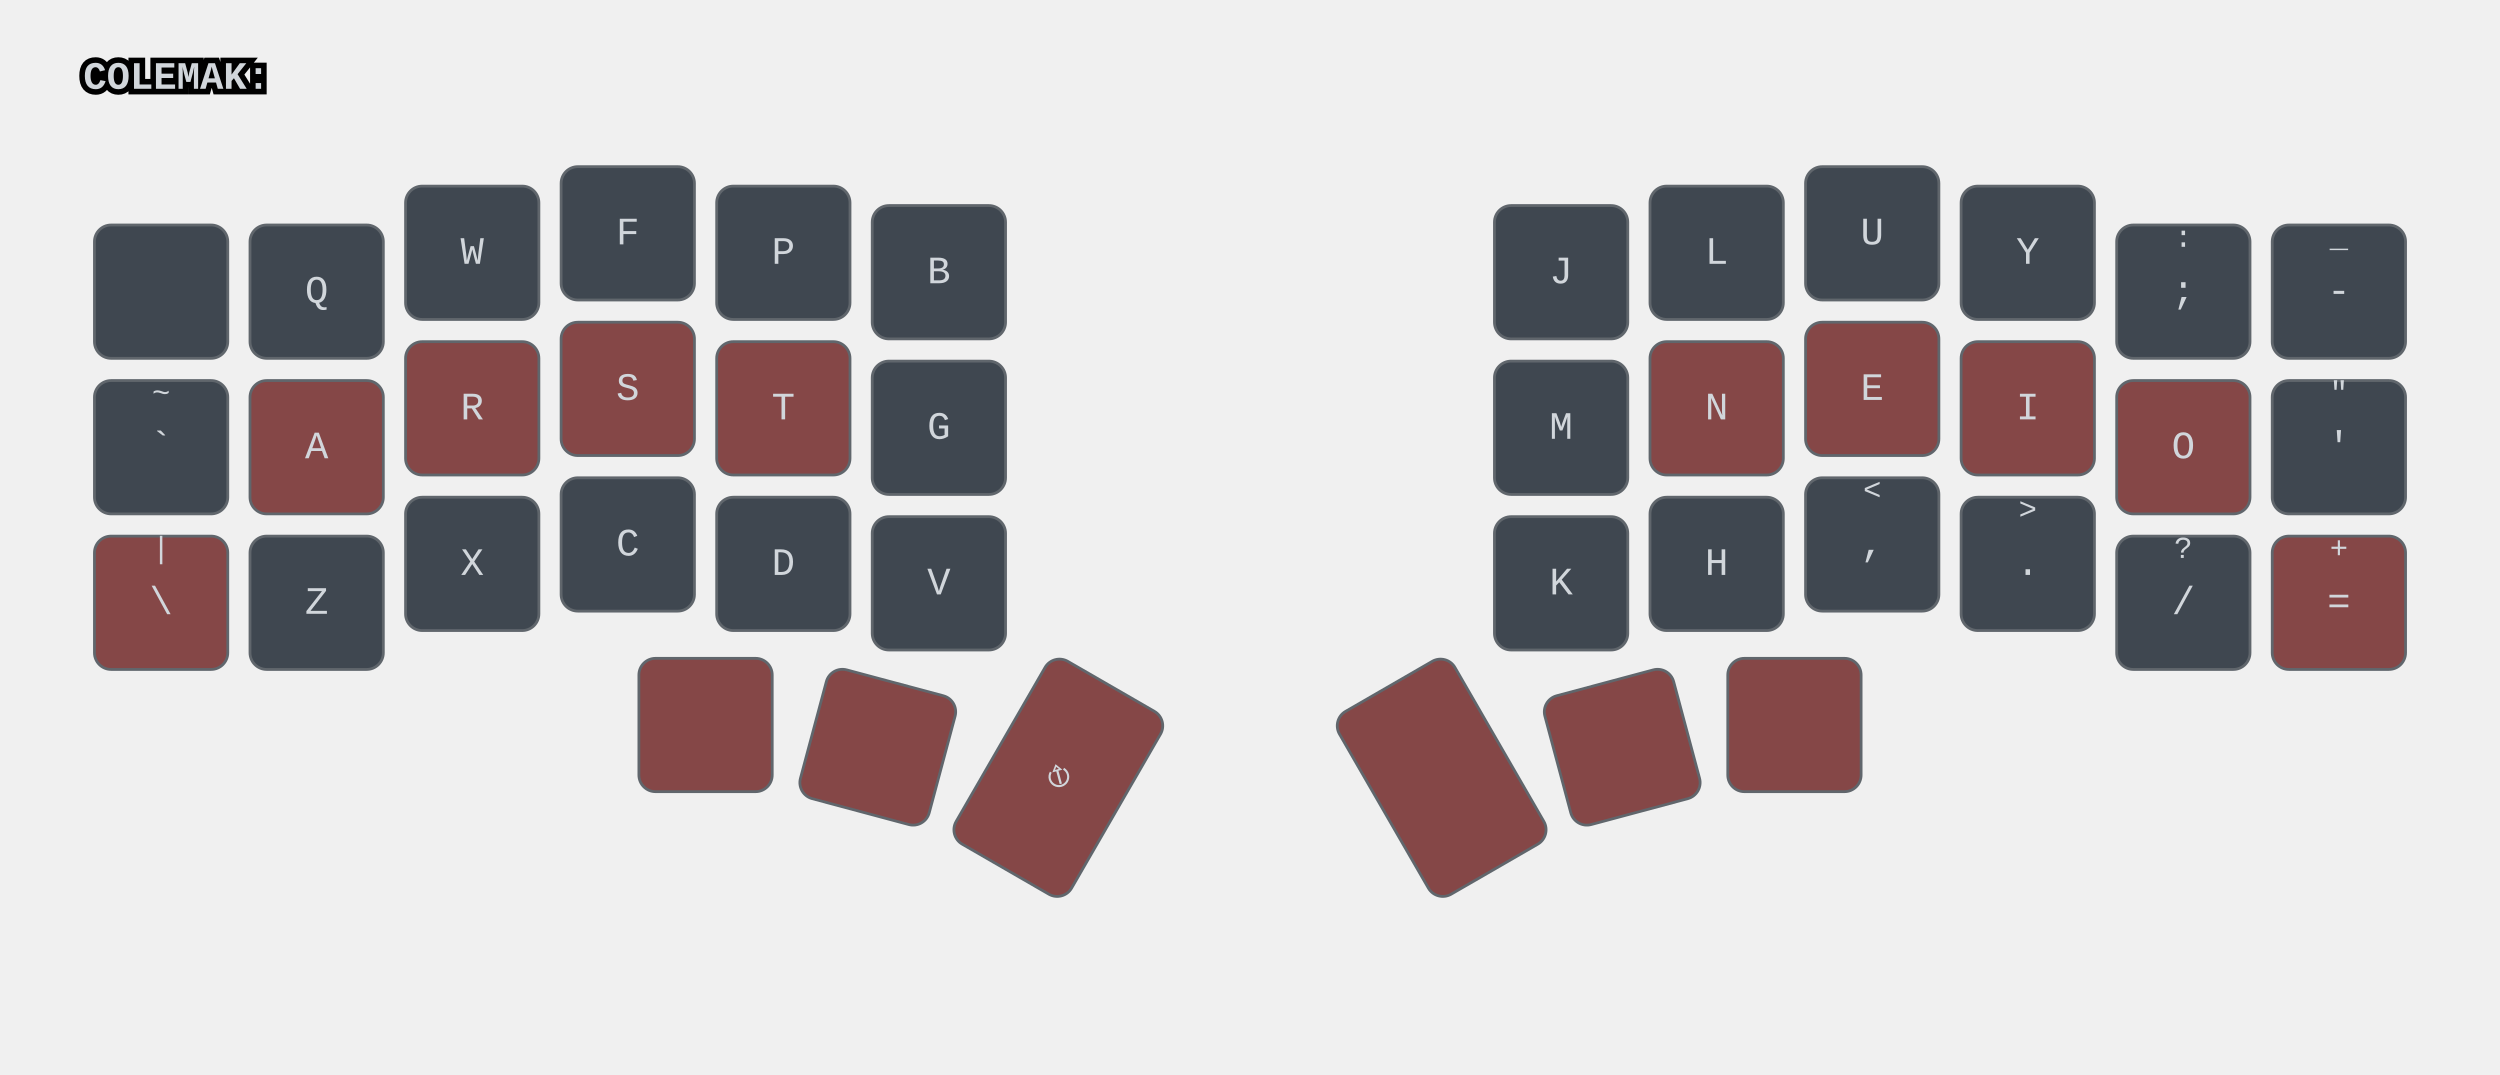
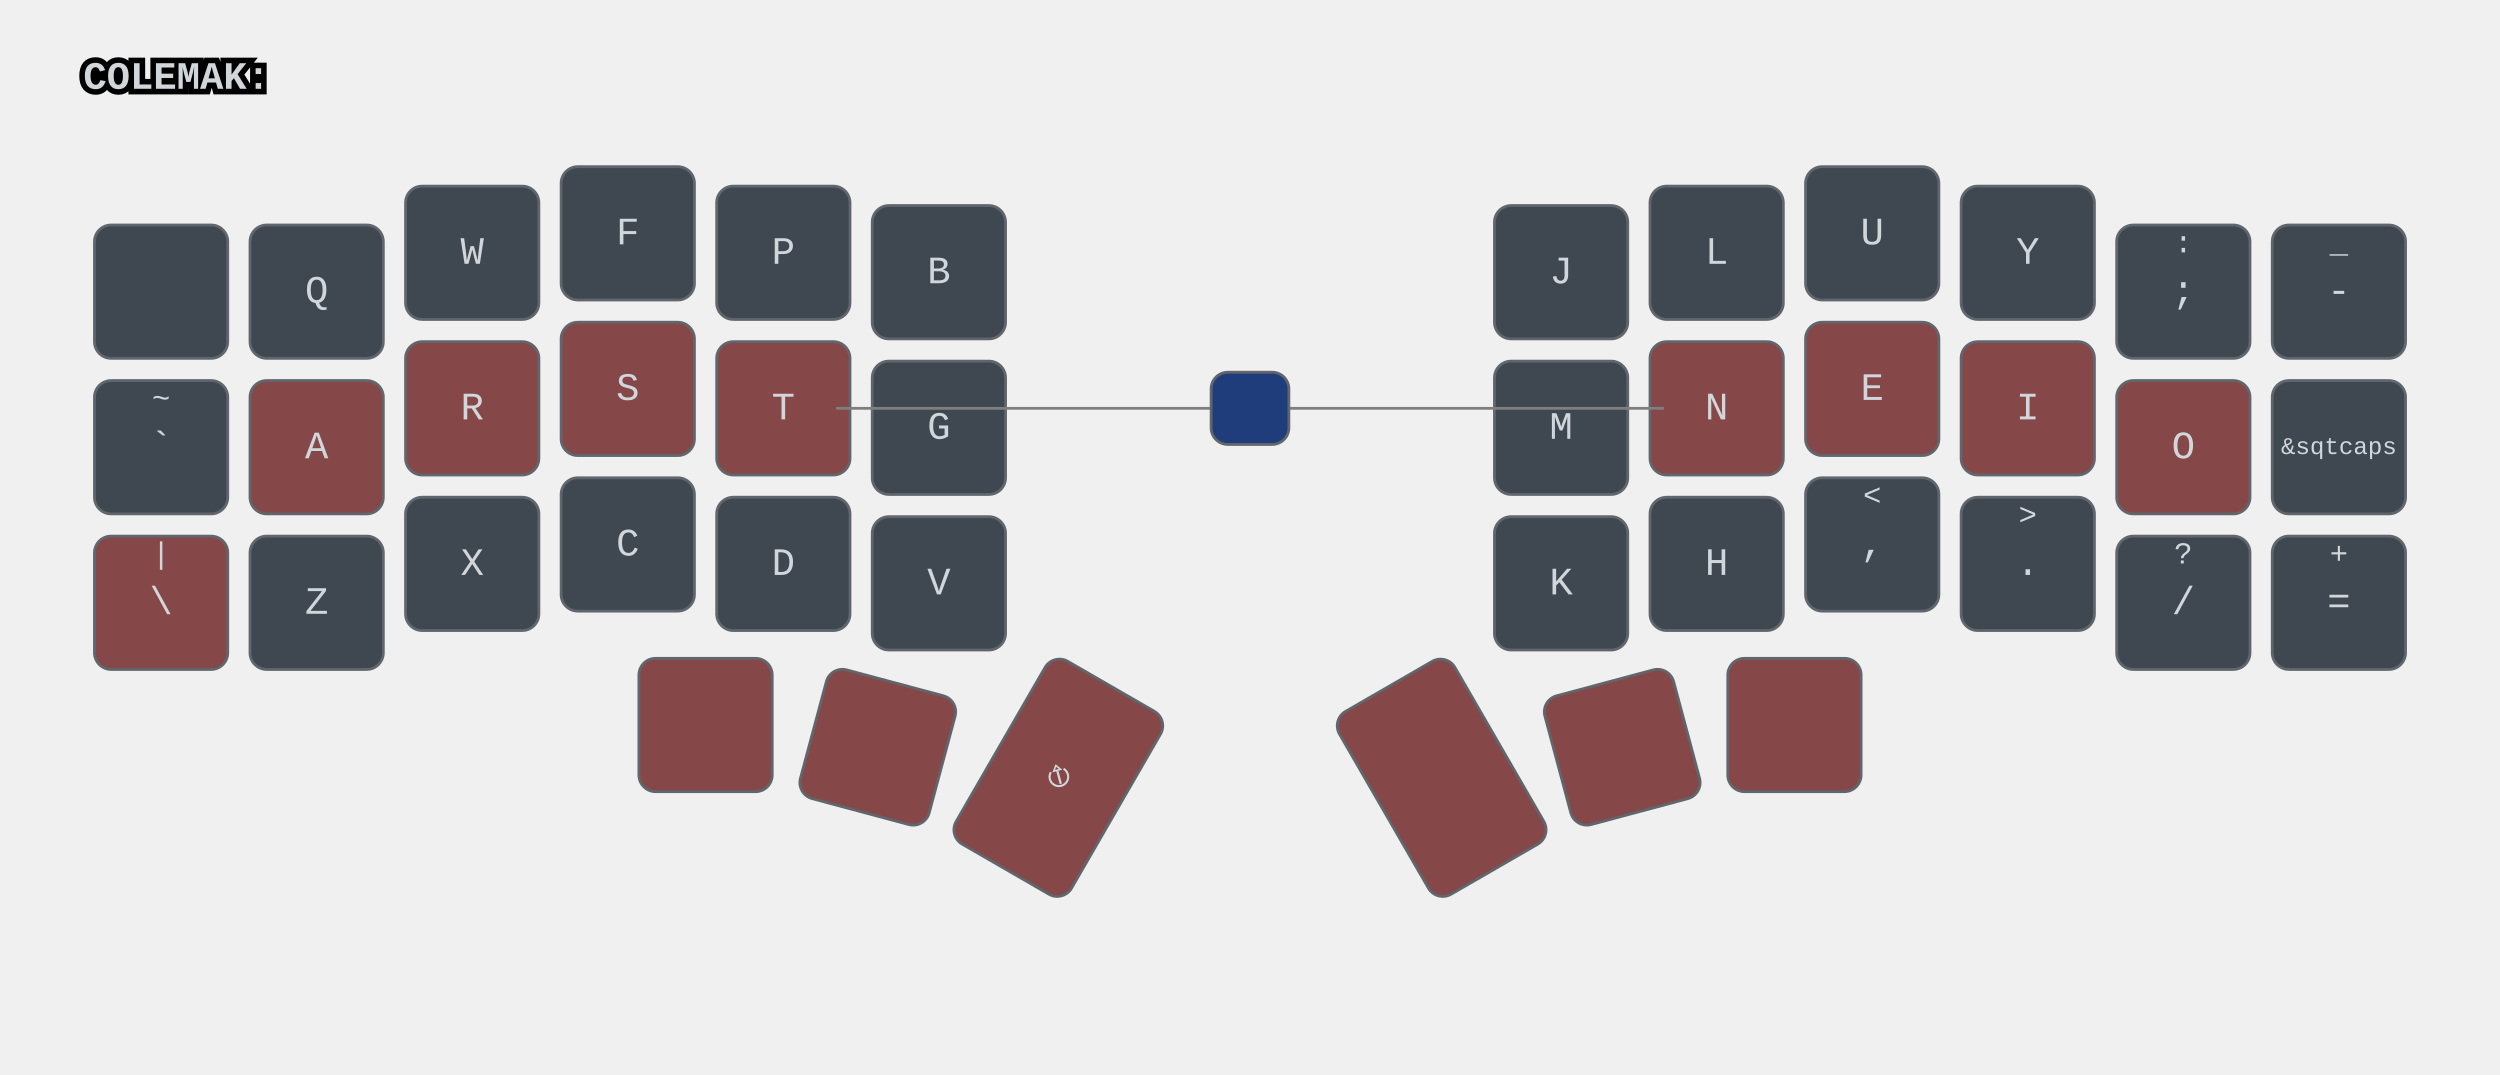
<svg xmlns="http://www.w3.org/2000/svg" xmlns:xlink="http://www.w3.org/1999/xlink" width="900" height="387" viewBox="0 0 900 387" class="keymap">
  <defs>/* start glyphs */
- <svg id="mdi:apple-keyboard-command">
+ <svg id="mdi:apple-keyboard-caps">
+       <svg id="mdi-apple-keyboard-caps" viewBox="0 0 24 24">
+         <path d="M15,14V8H17.17L12,2.83L6.83,8H9V14H15M12,0L22,10H17V16H7V10H2L12,0M7,18H17V24H7V18M15,20H9V22H15V20Z" />
+       </svg>
+     </svg>
+     <svg id="mdi:apple-keyboard-command">
      <svg id="mdi-apple-keyboard-command" viewBox="0 0 24 24">
        <path d="M6,2A4,4 0 0,1 10,6V8H14V6A4,4 0 0,1 18,2A4,4 0 0,1 22,6A4,4 0 0,1 18,10H16V14H18A4,4 0 0,1 22,18A4,4 0 0,1 18,22A4,4 0 0,1 14,18V16H10V18A4,4 0 0,1 6,22A4,4 0 0,1 2,18A4,4 0 0,1 6,14H8V10H6A4,4 0 0,1 2,6A4,4 0 0,1 6,2M16,18A2,2 0 0,0 18,20A2,2 0 0,0 20,18A2,2 0 0,0 18,16H16V18M14,10H10V14H14V10M6,16A2,2 0 0,0 4,18A2,2 0 0,0 6,20A2,2 0 0,0 8,18V16H6M8,6A2,2 0 0,0 6,4A2,2 0 0,0 4,6A2,2 0 0,0 6,8H8V6M18,8A2,2 0 0,0 20,6A2,2 0 0,0 18,4A2,2 0 0,0 16,6V8H18Z" />
      </svg>
    </svg>
    <svg id="mdi:apple-keyboard-control">
      <svg id="mdi-apple-keyboard-control" viewBox="0 0 24 24">
        <path d="M19.78,11.78L18.36,13.19L12,6.83L5.64,13.19L4.22,11.78L12,4L19.78,11.78Z" />
      </svg>
    </svg>
    <svg id="mdi:apple-keyboard-option">
      <svg id="mdi-apple-keyboard-option" viewBox="0 0 24 24">
        <path d="M3,4H9.11L16.15,18H21V20H14.88L7.84,6H3V4M14,4H21V6H14V4Z" />
      </svg>
    </svg>
    <svg id="mdi:apple-keyboard-shift">
      <svg id="mdi-apple-keyboard-shift" viewBox="0 0 24 24">
        <path d="M15,18V12H17.17L12,6.83L6.83,12H9V18H15M12,4L22,14H17V20H7V14H2L12,4Z" />
      </svg>
    </svg>
    <svg id="mdi:backspace">
      <svg id="mdi-backspace" viewBox="0 0 24 24">
        <path d="M22,3H7C6.31,3 5.77,3.35 5.41,3.88L0,12L5.41,20.11C5.77,20.64 6.31,21 7,21H22A2,2 0 0,0 24,19V5A2,2 0 0,0 22,3M19,15.59L17.59,17L14,13.41L10.41,17L9,15.59L12.59,12L9,8.41L10.41,7L14,10.59L17.59,7L19,8.41L15.41,12" />
      </svg>
    </svg>
    <svg id="mdi:backspace-reverse">
      <svg id="mdi-backspace-reverse" viewBox="0 0 24 24">
        <path d="M2,21H17C17.7,21 18.2,20.6 18.6,20.1L24,12L18.6,3.9C18.2,3.4 17.7,3 17,3H2A2,2 0 0,0 0,5V19A2,2 0 0,0 2,21M5,8.4L6.4,7L10,10.6L13.6,7L15,8.4L11.4,12L15,15.6L13.6,17L10,13.4L6.4,17L5,15.6L8.6,12" />
      </svg>
    </svg>
    <svg id="mdi:bluetooth-connect">
      <svg id="mdi-bluetooth-connect" viewBox="0 0 24 24">
        <path d="M19,10L17,12L19,14L21,12M14.88,16.29L13,18.17V14.41M13,5.83L14.88,7.71L13,9.58M17.71,7.71L12,2H11V9.58L6.41,5L5,6.41L10.59,12L5,17.58L6.41,19L11,14.41V22H12L17.71,16.29L13.41,12M7,12L5,10L3,12L5,14L7,12Z" />
      </svg>
    </svg>
    <svg id="mdi:bluetooth-off">
      <svg id="mdi-bluetooth-off" viewBox="0 0 24 24">
        <path d="M13,5.83L14.88,7.71L13.28,9.31L14.69,10.72L17.71,7.7L12,2H11V7.03L13,9.03M5.41,4L4,5.41L10.59,12L5,17.59L6.41,19L11,14.41V22H12L16.29,17.71L18.59,20L20,18.59M13,18.17V14.41L14.88,16.29" />
      </svg>
    </svg>
    <svg id="mdi:brightness-5">
      <svg id="mdi-brightness-5" viewBox="0 0 24 24">
        <path d="M12,18A6,6 0 0,1 6,12A6,6 0 0,1 12,6A6,6 0 0,1 18,12A6,6 0 0,1 12,18M20,15.31L23.31,12L20,8.69V4H15.31L12,0.69L8.69,4H4V8.69L0.69,12L4,15.31V20H8.69L12,23.31L15.31,20H20V15.31Z" />
      </svg>
    </svg>
    <svg id="mdi:brightness-7">
      <svg id="mdi-brightness-7" viewBox="0 0 24 24">
        <path d="M12,8A4,4 0 0,0 8,12A4,4 0 0,0 12,16A4,4 0 0,0 16,12A4,4 0 0,0 12,8M12,18A6,6 0 0,1 6,12A6,6 0 0,1 12,6A6,6 0 0,1 18,12A6,6 0 0,1 12,18M20,8.69V4H15.31L12,0.69L8.69,4H4V8.69L0.69,12L4,15.31V20H8.69L12,23.31L15.31,20H20V15.31L23.31,12L20,8.69Z" />
      </svg>
    </svg>
    <svg id="mdi:code-block-tags">
      <svg id="mdi-code-block-tags" viewBox="0 0 24 24">
        <path d="M5.59 3.41L7 4.82L3.82 8L7 11.18L5.59 12.6L1 8L5.59 3.41M11.41 3.41L16 8L11.41 12.6L10 11.18L13.18 8L10 4.82L11.41 3.41M22 6V18C22 19.11 21.11 20 20 20H4C2.9 20 2 19.11 2 18V14H4V18H20V6H17.03V4H20C21.11 4 22 4.89 22 6Z" />
      </svg>
    </svg>
    <svg id="mdi:content-copy">
      <svg id="mdi-content-copy" viewBox="0 0 24 24">
        <path d="M19,21H8V7H19M19,5H8A2,2 0 0,0 6,7V21A2,2 0 0,0 8,23H19A2,2 0 0,0 21,21V7A2,2 0 0,0 19,5M16,1H4A2,2 0 0,0 2,3V17H4V3H16V1Z" />
      </svg>
    </svg>
    <svg id="mdi:content-cut">
      <svg id="mdi-content-cut" viewBox="0 0 24 24">
        <path d="M19,3L13,9L15,11L22,4V3M12,12.5A0.5,0.5 0 0,1 11.5,12A0.5,0.5 0 0,1 12,11.5A0.5,0.5 0 0,1 12.5,12A0.5,0.5 0 0,1 12,12.5M6,20A2,2 0 0,1 4,18C4,16.89 4.9,16 6,16A2,2 0 0,1 8,18C8,19.11 7.1,20 6,20M6,8A2,2 0 0,1 4,6C4,4.89 4.9,4 6,4A2,2 0 0,1 8,6C8,7.11 7.1,8 6,8M9.64,7.64C9.87,7.14 10,6.59 10,6A4,4 0 0,0 6,2A4,4 0 0,0 2,6A4,4 0 0,0 6,10C6.59,10 7.14,9.87 7.64,9.64L10,12L7.64,14.36C7.14,14.13 6.59,14 6,14A4,4 0 0,0 2,18A4,4 0 0,0 6,22A4,4 0 0,0 10,18C10,17.41 9.87,16.86 9.64,16.36L12,14L19,21H22V20L9.64,7.64Z" />
      </svg>
    </svg>
    <svg id="mdi:content-paste">
      <svg id="mdi-content-paste" viewBox="0 0 24 24">
        <path d="M19,20H5V4H7V7H17V4H19M12,2A1,1 0 0,1 13,3A1,1 0 0,1 12,4A1,1 0 0,1 11,3A1,1 0 0,1 12,2M19,2H14.82C14.4,0.84 13.3,0 12,0C10.7,0 9.6,0.84 9.18,2H5A2,2 0 0,0 3,4V20A2,2 0 0,0 5,22H19A2,2 0 0,0 21,20V4A2,2 0 0,0 19,2Z" />
      </svg>
    </svg>
    <svg id="mdi:dock-window">
      <svg id="mdi-dock-window" viewBox="0 0 24 24">
        <path d="M18 18V20H4A2 2 0 0 1 2 18V8H4V18M22 6V14A2 2 0 0 1 20 16H8A2 2 0 0 1 6 14V6A2 2 0 0 1 8 4H20A2 2 0 0 1 22 6M20 6H8V14H20Z" />
      </svg>
    </svg>
    <svg id="mdi:folder-search-outline">
      <svg id="mdi-folder-search-outline" viewBox="0 0 24 24">
        <path d="M16.5,12C19,12 21,14 21,16.5C21,17.38 20.75,18.21 20.31,18.9L23.39,22L22,23.39L18.88,20.32C18.19,20.75 17.37,21 16.5,21C14,21 12,19 12,16.5C12,14 14,12 16.5,12M16.5,14A2.5,2.5 0 0,0 14,16.5A2.5,2.5 0 0,0 16.5,19A2.5,2.5 0 0,0 19,16.5A2.5,2.5 0 0,0 16.5,14M19,8H3V18H10.17C10.34,18.72 10.63,19.39 11,20H3C1.89,20 1,19.1 1,18V6C1,4.89 1.89,4 3,4H9L11,6H19A2,2 0 0,1 21,8V11.81C20.42,11.26 19.75,10.81 19,10.5V8Z" />
      </svg>
    </svg>
    <svg id="mdi:format-letter-ends-with">
      <svg id="mdi-format-letter-ends-with" viewBox="0 0 24 24">
        <path d="M11.14 4L6.43 16H8.36L9.32 13.43H14.67L15.64 16H17.57L12.86 4M12 6.29L14.03 11.71H9.96M20 14V18H2V20H22V14Z" />
      </svg>
    </svg>
    <svg id="mdi:format-letter-starts-with">
      <svg id="mdi-format-letter-starts-with" viewBox="0 0 24 24">
        <path d="M11.14 4L6.43 16H8.36L9.32 13.43H14.67L15.64 16H17.57L12.86 4M12 6.29L14.03 11.71H9.96M4 18V15H2V20H22V18Z" />
      </svg>
    </svg>
    <svg id="mdi:format-pilcrow-arrow-left">
      <svg id="mdi-format-pilcrow-arrow-left" viewBox="0 0 24 24">
        <path d="M8,17V14L4,18L8,22V19H20V17M10,10V15H12V4H14V15H16V4H18V2H10A4,4 0 0,0 6,6A4,4 0 0,0 10,10Z" />
      </svg>
    </svg>
    <svg id="mdi:format-pilcrow-arrow-right">
      <svg id="mdi-format-pilcrow-arrow-right" viewBox="0 0 24 24">
        <path d="M21,18L17,14V17H5V19H17V22M9,10V15H11V4H13V15H15V4H17V2H9A4,4 0 0,0 5,6A4,4 0 0,0 9,10Z" />
      </svg>
    </svg>
    <svg id="mdi:keyboard-return">
      <svg id="mdi-keyboard-return" viewBox="0 0 24 24">
        <path d="M19,7V11H5.83L9.41,7.41L8,6L2,12L8,18L9.41,16.58L5.83,13H21V7H19Z" />
      </svg>
    </svg>
    <svg id="mdi:keyboard-space">
      <svg id="mdi-keyboard-space" viewBox="0 0 24 24">
        <path d="M3 15H5V19H19V15H21V19C21 20.1 20.1 21 19 21H5C3.9 21 3 20.1 3 19V15Z" />
      </svg>
    </svg>
    <svg id="mdi:keyboard-tab">
      <svg id="mdi-keyboard-tab" viewBox="0 0 24 24">
        <path d="M20,18H22V6H20M11.59,7.41L15.17,11H1V13H15.17L11.59,16.58L13,18L19,12L13,6L11.59,7.41Z" />
      </svg>
    </svg>
    <svg id="mdi:keyboard-variant">
      <svg id="mdi-keyboard-variant" viewBox="0 0 24 24">
        <path d="M6,16H18V18H6V16M6,13V15H2V13H6M7,15V13H10V15H7M11,15V13H13V15H11M14,15V13H17V15H14M18,15V13H22V15H18M2,10H5V12H2V10M19,12V10H22V12H19M18,12H16V10H18V12M8,12H6V10H8V12M12,12H9V10H12V12M15,12H13V10H15V12M2,9V7H4V9H2M5,9V7H7V9H5M8,9V7H10V9H8M11,9V7H13V9H11M14,9V7H16V9H14M17,9V7H22V9H17Z" />
      </svg>
    </svg>
-     <svg id="mdi:lightbulb-off-outline">
-       <svg id="mdi-lightbulb-off-outline" viewBox="0 0 24 24">
-         <path d="M12,2C9.76,2 7.78,3.05 6.5,4.68L7.93,6.11C8.84,4.84 10.32,4 12,4A5,5 0 0,1 17,9C17,10.68 16.16,12.16 14.89,13.06L16.31,14.5C17.94,13.21 19,11.24 19,9A7,7 0 0,0 12,2M3.28,4L2,5.27L5.04,8.3C5,8.53 5,8.76 5,9C5,11.38 6.19,13.47 8,14.74V17A1,1 0 0,0 9,18H14.73L18.73,22L20,20.72L3.28,4M7.23,10.5L12.73,16H10V13.58C8.68,13 7.66,11.88 7.23,10.5M9,20V21A1,1 0 0,0 10,22H14A1,1 0 0,0 15,21V20H9Z" />
-       </svg>
-     </svg>
    <svg id="mdi:lightbulb-on-20">
      <svg id="mdi-lightbulb-on-20" viewBox="0 0 24 24">
        <path d="M1 11H4V13H1V11M4.9 3.5L3.5 4.9L5.6 7L7 5.6L4.9 3.5M13 1H11V4H13V1M20 11V13H23V11H20M10 22C10 22.6 10.4 23 11 23H13C13.6 23 14 22.6 14 22V21H10V22M19.1 3.5L17 5.6L18.4 7L20.5 4.9L19.1 3.5M18 12C18 14.2 16.8 16.2 15 17.2V19C15 19.6 14.6 20 14 20H10C9.4 20 9 19.6 9 19V17.2C7.2 16.2 6 14.2 6 12C6 8.7 8.7 6 12 6S18 8.7 18 12M16 12C16 9.79 14.21 8 12 8S8 9.79 8 12 9.79 16 12 16 16 14.21 16 12Z" />
      </svg>
    </svg>
    <svg id="mdi:lightbulb-on-90">
      <svg id="mdi-lightbulb-on-90" viewBox="0 0 24 24">
        <path d="M7 5.6L5.6 7L3.5 4.9L4.9 3.5L7 5.6M10 22C10 22.6 10.4 23 11 23H13C13.6 23 14 22.6 14 22V21H10V22M1 13H4V11H1V13M13 1H11V4H13V1M20 11V13H23V11H20M19.1 3.5L17 5.6L18.4 7L20.5 4.9L19.1 3.5M18 12C18 14.2 16.8 16.2 15 17.2V19C15 19.6 14.6 20 14 20H10C9.4 20 9 19.6 9 19V17.2C7.2 16.2 6 14.2 6 12C6 8.7 8.7 6 12 6S18 8.7 18 12M12 8C11 8 10.09 8.38 9.39 9H14.61C13.91 8.38 13 8 12 8Z" />
      </svg>
    </svg>
    <svg id="mdi:lock-outline">
      <svg id="mdi-lock-outline" viewBox="0 0 24 24">
        <path d="M12,17C10.89,17 10,16.1 10,15C10,13.89 10.89,13 12,13A2,2 0 0,1 14,15A2,2 0 0,1 12,17M18,20V10H6V20H18M18,8A2,2 0 0,1 20,10V20A2,2 0 0,1 18,22H6C4.89,22 4,21.1 4,20V10C4,8.89 4.89,8 6,8H7V6A5,5 0 0,1 12,1A5,5 0 0,1 17,6V8H18M12,3A3,3 0 0,0 9,6V8H15V6A3,3 0 0,0 12,3Z" />
+       </svg>
+     </svg>
+     <svg id="mdi:music">
+       <svg id="mdi-music" viewBox="0 0 24 24">
+         <path d="M21,3V15.5A3.5,3.5 0 0,1 17.5,19A3.5,3.5 0 0,1 14,15.5A3.5,3.5 0 0,1 17.5,12C18.04,12 18.55,12.12 19,12.34V6.47L9,8.6V17.5A3.5,3.5 0 0,1 5.5,21A3.5,3.5 0 0,1 2,17.5A3.5,3.5 0 0,1 5.5,14C6.04,14 6.55,14.12 7,14.34V6L21,3Z" />
      </svg>
    </svg>
    <svg id="mdi:numeric-1-box-multiple-outline">
      <svg id="mdi-numeric-1-box-multiple-outline" viewBox="0 0 24 24">
        <path d="M21,17H7V3H21M21,1H7A2,2 0 0,0 5,3V17A2,2 0 0,0 7,19H21A2,2 0 0,0 23,17V3A2,2 0 0,0 21,1M14,15H16V5H12V7H14M3,5H1V21A2,2 0 0,0 3,23H19V21H3V5Z" />
      </svg>
    </svg>
    <svg id="mdi:numeric-2-box-multiple-outline">
      <svg id="mdi-numeric-2-box-multiple-outline" viewBox="0 0 24 24">
        <path d="M17,13H13V11H15A2,2 0 0,0 17,9V7C17,5.89 16.1,5 15,5H11V7H15V9H13A2,2 0 0,0 11,11V15H17M21,17H7V3H21M21,1H7A2,2 0 0,0 5,3V17A2,2 0 0,0 7,19H21A2,2 0 0,0 23,17V3A2,2 0 0,0 21,1M3,5H1V21A2,2 0 0,0 3,23H19V21H3V5Z" />
      </svg>
    </svg>
    <svg id="mdi:numeric-3-box-multiple-outline">
      <svg id="mdi-numeric-3-box-multiple-outline" viewBox="0 0 24 24">
        <path d="M17,13V11.5A1.5,1.5 0 0,0 15.5,10A1.5,1.5 0 0,0 17,8.5V7C17,5.89 16.1,5 15,5H11V7H15V9H13V11H15V13H11V15H15A2,2 0 0,0 17,13M3,5H1V21A2,2 0 0,0 3,23H19V21H3M21,17H7V3H21M21,1H7A2,2 0 0,0 5,3V17A2,2 0 0,0 7,19H21A2,2 0 0,0 23,17V3A2,2 0 0,0 21,1Z" />
      </svg>
    </svg>
    <svg id="mdi:numeric-4-box-multiple-outline">
      <svg id="mdi-numeric-4-box-multiple-outline" viewBox="0 0 24 24">
        <path d="M21,17H7V3H21M21,1H7A2,2 0 0,0 5,3V17A2,2 0 0,0 7,19H21A2,2 0 0,0 23,17V3A2,2 0 0,0 21,1M15,15H17V5H15V9H13V5H11V11H15M3,5H1V21A2,2 0 0,0 3,23H19V21H3V5Z" />
      </svg>
    </svg>
    <svg id="mdi:numeric-6-box-multiple-outline">
      <svg id="mdi-numeric-6-box-multiple-outline" viewBox="0 0 24 24">
        <path d="M13,11H15V13H13M13,15H15A2,2 0 0,0 17,13V11C17,9.89 16.1,9 15,9H13V7H17V5H13A2,2 0 0,0 11,7V13C11,14.11 11.9,15 13,15M21,17H7V3H21M21,1H7A2,2 0 0,0 5,3V17A2,2 0 0,0 7,19H21A2,2 0 0,0 23,17V3A2,2 0 0,0 21,1M3,5H1V21A2,2 0 0,0 3,23H19V21H3V5Z" />
      </svg>
    </svg>
    <svg id="mdi:palette-outline">
      <svg id="mdi-palette-outline" viewBox="0 0 24 24">
        <path d="M12,22A10,10 0 0,1 2,12A10,10 0 0,1 12,2C17.5,2 22,6 22,11A6,6 0 0,1 16,17H14.2C13.9,17 13.7,17.2 13.7,17.5C13.7,17.6 13.8,17.7 13.8,17.8C14.2,18.3 14.4,18.9 14.4,19.5C14.5,20.9 13.4,22 12,22M12,4A8,8 0 0,0 4,12A8,8 0 0,0 12,20C12.3,20 12.5,19.8 12.5,19.5C12.5,19.3 12.4,19.2 12.4,19.1C12,18.6 11.8,18.1 11.8,17.5C11.8,16.1 12.9,15 14.3,15H16A4,4 0 0,0 20,11C20,7.1 16.4,4 12,4M6.5,10C7.3,10 8,10.7 8,11.5C8,12.3 7.3,13 6.5,13C5.7,13 5,12.3 5,11.5C5,10.7 5.7,10 6.5,10M9.5,6C10.3,6 11,6.7 11,7.5C11,8.3 10.3,9 9.5,9C8.7,9 8,8.3 8,7.5C8,6.7 8.7,6 9.5,6M14.5,6C15.3,6 16,6.7 16,7.5C16,8.3 15.3,9 14.5,9C13.7,9 13,8.3 13,7.5C13,6.7 13.7,6 14.5,6M17.5,10C18.3,10 19,10.7 19,11.5C19,12.3 18.3,13 17.5,13C16.7,13 16,12.3 16,11.5C16,10.7 16.7,10 17.5,10Z" />
      </svg>
    </svg>
    <svg id="mdi:play-pause">
      <svg id="mdi-play-pause" viewBox="0 0 24 24">
        <path d="M3,5V19L11,12M13,19H16V5H13M18,5V19H21V5" />
      </svg>
    </svg>
    <svg id="mdi:power">
      <svg id="mdi-power" viewBox="0 0 24 24">
        <path d="M16.56,5.44L15.11,6.89C16.84,7.94 18,9.83 18,12A6,6 0 0,1 12,18A6,6 0 0,1 6,12C6,9.83 7.16,7.94 8.88,6.88L7.44,5.44C5.36,6.88 4,9.28 4,12A8,8 0 0,0 12,20A8,8 0 0,0 20,12C20,9.28 18.64,6.88 16.56,5.44M13,3H11V13H13" />
      </svg>
    </svg>
    <svg id="mdi:power-plug-outline">
      <svg id="mdi-power-plug-outline" viewBox="0 0 24 24">
        <path d="M16 7V3H14V7H10V3H8V7C7 7 6 8 6 9V14.5L9.5 18V21H14.5V18L18 14.5V9C18 8 17 7 16 7M16 13.67L13.09 16.59L12.67 17H11.33L10.92 16.59L8 13.67V9.09C8 9.06 8.06 9 8.09 9H15.92C15.95 9 16 9.06 16 9.09V13.67Z" />
      </svg>
    </svg>
    <svg id="mdi:redo">
      <svg id="mdi-redo" viewBox="0 0 24 24">
        <path d="M18.4,10.6C16.55,9 14.15,8 11.5,8C6.85,8 2.92,11.03 1.54,15.22L3.9,16C4.95,12.81 7.95,10.5 11.5,10.5C13.45,10.5 15.23,11.22 16.62,12.38L13,16H22V7L18.4,10.6Z" />
      </svg>
    </svg>
    <svg id="mdi:restart">
      <svg id="mdi-restart" viewBox="0 0 24 24">
        <path d="M12,4C14.1,4 16.1,4.8 17.6,6.3C20.7,9.4 20.7,14.5 17.6,17.6C15.8,19.5 13.3,20.2 10.9,19.9L11.4,17.9C13.1,18.1 14.9,17.5 16.2,16.2C18.5,13.9 18.5,10.1 16.2,7.7C15.1,6.6 13.5,6 12,6V10.6L7,5.6L12,0.6V4M6.3,17.6C3.7,15 3.3,11 5.1,7.9L6.6,9.4C5.5,11.6 5.9,14.4 7.8,16.2C8.3,16.7 8.9,17.1 9.6,17.4L9,19.4C8,19 7.1,18.4 6.3,17.6Z" />
      </svg>
    </svg>
    <svg id="mdi:skip-backward">
      <svg id="mdi-skip-backward" viewBox="0 0 24 24">
        <path d="M20,5V19L13,12M6,5V19H4V5M13,5V19L6,12" />
      </svg>
    </svg>
    <svg id="mdi:skip-forward">
      <svg id="mdi-skip-forward" viewBox="0 0 24 24">
        <path d="M4,5V19L11,12M18,5V19H20V5M11,5V19L18,12" />
      </svg>
    </svg>
    <svg id="mdi:stop">
      <svg id="mdi-stop" viewBox="0 0 24 24">
        <path d="M18,18H6V6H18V18Z" />
      </svg>
    </svg>
    <svg id="mdi:undo">
      <svg id="mdi-undo" viewBox="0 0 24 24">
        <path d="M12.5,8C9.85,8 7.45,9 5.6,10.6L2,7V16H11L7.38,12.38C8.77,11.22 10.54,10.5 12.5,10.5C16.04,10.5 19.05,12.81 20.1,16L22.47,15.22C21.08,11.03 17.15,8 12.5,8Z" />
      </svg>
    </svg>
    <svg id="mdi:usb">
      <svg id="mdi-usb" viewBox="0 0 24 24">
        <path d="M15,7V11H16V13H13V5H15L12,1L9,5H11V13H8V10.93C8.7,10.56 9.2,9.85 9.2,9C9.2,7.78 8.21,6.8 7,6.8C5.78,6.8 4.8,7.78 4.8,9C4.8,9.85 5.3,10.56 6,10.93V13A2,2 0 0,0 8,15H11V18.05C10.29,18.41 9.8,19.15 9.8,20A2.2,2.2 0 0,0 12,22.2A2.2,2.2 0 0,0 14.2,20C14.2,19.15 13.71,18.41 13,18.05V15H16A2,2 0 0,0 18,13V11H19V7H15Z" />
      </svg>
    </svg>
    <svg id="mdi:view-dashboard-outline">
      <svg id="mdi-view-dashboard-outline" viewBox="0 0 24 24">
        <path d="M19,5V7H15V5H19M9,5V11H5V5H9M19,13V19H15V13H19M9,17V19H5V17H9M21,3H13V9H21V3M11,3H3V13H11V3M21,11H13V21H21V11M11,15H3V21H11V15Z" />
      </svg>
    </svg>
    <svg id="mdi:volume-minus">
      <svg id="mdi-volume-minus" viewBox="0 0 24 24">
        <path d="M3,9H7L12,4V20L7,15H3V9M14,11H22V13H14V11Z" />
      </svg>
    </svg>
    <svg id="mdi:volume-off">
      <svg id="mdi-volume-off" viewBox="0 0 24 24">
        <path d="M12,4L9.91,6.09L12,8.18M4.27,3L3,4.27L7.73,9H3V15H7L12,20V13.27L16.25,17.53C15.58,18.04 14.83,18.46 14,18.7V20.77C15.38,20.45 16.63,19.82 17.68,18.96L19.73,21L21,19.73L12,10.73M19,12C19,12.94 18.8,13.82 18.46,14.64L19.97,16.15C20.62,14.91 21,13.5 21,12C21,7.72 18,4.14 14,3.23V5.29C16.89,6.15 19,8.83 19,12M16.5,12C16.5,10.23 15.5,8.71 14,7.97V10.18L16.45,12.63C16.5,12.43 16.5,12.21 16.5,12Z" />
      </svg>
    </svg>
    <svg id="mdi:volume-plus">
      <svg id="mdi-volume-plus" viewBox="0 0 24 24">
        <path d="M3,9H7L12,4V20L7,15H3V9M14,11H17V8H19V11H22V13H19V16H17V13H14V11Z" />
      </svg>
    </svg>
    <svg id="mdi:web">
      <svg id="mdi-web" viewBox="0 0 24 24">
        <path d="M16.36,14C16.44,13.34 16.5,12.68 16.5,12C16.5,11.32 16.44,10.66 16.36,10H19.74C19.9,10.64 20,11.31 20,12C20,12.69 19.9,13.36 19.74,14M14.59,19.56C15.19,18.45 15.65,17.25 15.97,16H18.92C17.96,17.65 16.43,18.93 14.59,19.56M14.34,14H9.66C9.56,13.34 9.5,12.68 9.5,12C9.5,11.32 9.56,10.65 9.66,10H14.34C14.43,10.65 14.5,11.32 14.5,12C14.5,12.68 14.43,13.34 14.34,14M12,19.96C11.17,18.76 10.5,17.43 10.09,16H13.91C13.5,17.43 12.83,18.76 12,19.96M8,8H5.08C6.03,6.34 7.57,5.06 9.4,4.44C8.8,5.55 8.35,6.75 8,8M5.08,16H8C8.35,17.25 8.8,18.45 9.4,19.56C7.57,18.93 6.03,17.65 5.08,16M4.26,14C4.1,13.36 4,12.69 4,12C4,11.31 4.1,10.64 4.26,10H7.64C7.56,10.66 7.5,11.32 7.5,12C7.5,12.68 7.56,13.34 7.64,14M12,4.03C12.83,5.23 13.5,6.57 13.91,8H10.09C10.5,6.57 11.17,5.23 12,4.03M18.92,8H15.97C15.65,6.75 15.19,5.55 14.59,4.44C16.43,5.07 17.96,6.34 18.92,8M12,2C6.47,2 2,6.5 2,12A10,10 0 0,0 12,22A10,10 0 0,0 22,12A10,10 0 0,0 12,2Z" />
      </svg>
    </svg>
    <svg id="mdi:window-maximize">
      <svg id="mdi-window-maximize" viewBox="0 0 24 24">
        <path d="M4,4H20V20H4V4M6,8V18H18V8H6Z" />
      </svg>
    </svg>
    <svg id="mdi:window-restore">
      <svg id="mdi-window-restore" viewBox="0 0 24 24">
        <path d="M4,8H8V4H20V16H16V20H4V8M16,8V14H18V6H10V8H16M6,12V18H14V12H6Z" />
      </svg>
    </svg>
  </defs>/* end glyphs */
<style>/* inherit to force styles through use tags */
svg path {
    fill: inherit;
}

/* font and background color specifications */
svg.keymap {
    font-family: SFMono-Regular,Consolas,Liberation Mono,Menlo,monospace;
    font-size: 14px;
    font-kerning: normal;
    text-rendering: optimizeLegibility;
    fill: #24292e;
}

/* default key styling */
rect.key {
    fill: #f6f8fa;
}

rect.key, rect.combo {
    stroke: #c9cccf;
    stroke-width: 1;
}

/* default key side styling, only used is draw_key_sides is set */
rect.side {
    filter: brightness(90%);
}

/* color accent for combo boxes */
rect.combo, rect.combo-separate {
    fill: #cdf;
}

/* color accent for held keys */
rect.held, rect.combo.held {
    fill: #fdd;
}

/* color accent for ghost (optional) keys */
rect.ghost, rect.combo.ghost {
    stroke-dasharray: 4, 4;
    stroke-width: 2;
}

text {
    text-anchor: middle;
    dominant-baseline: middle;
}

/* styling for layer labels */
text.label {
    font-weight: bold;
    text-anchor: start;
    stroke: white;
    stroke-width: 4;
    paint-order: stroke;
}

/* styling for optional footer */
text.footer {
    text-anchor: end;
    dominant-baseline: auto;
    stroke: white;
    stroke-width: 4;
    paint-order: stroke;
}

/* styling for combo tap, and key hold/shifted label text */
text.combo, text.hold, text.shifted {
    font-size: 11px;
}

text.hold {
    text-anchor: middle;
    dominant-baseline: auto;
}

text.shifted {
    text-anchor: middle;
    dominant-baseline: hanging;
}

/* styling for hold/shifted label text in combo box */
text.combo.hold, text.combo.shifted {
    font-size: 8px;
}

/* lighter symbol for transparent keys */
text.trans {
    fill: #7b7e81;
}

/* styling for combo dendrons */
path.combo {
    stroke-width: 1;
    stroke: gray;
    fill: none;
}

/* Start Tabler Icons Cleanup */
/* cannot use height/width with glyphs */
.icon-tabler &gt; path {
    fill: inherit;
    stroke: inherit;
    stroke-width: 2;
}
/* hide tabler's default box */
.icon-tabler &gt; path[stroke="none"][fill="none"] {
    visibility: hidden;
}
/* End Tabler Icons Cleanup */

svg.keymap { fill: #d1d6db; }
rect.key { fill: #3f4750; }
rect.key, rect.combo { stroke: #60666c; }
rect.combo, rect.combo-separate { fill: #1f3d7a; }
rect.held, rect.combo.held { fill: #854747; }
text.label, text.footer { stroke: black; }
text.trans { fill: #7e8184; }
path.combo { stroke: #7f7f7f; }

rect.ghost { fill: #7b7e81; }
</style>
  <g transform="translate(30, 0)" class="layer-COLEMAK">
    <text x="0" y="28" class="label">COLEMAK:</text>
    <g transform="translate(0, 56)">
      <g transform="translate(28, 49)" class="key keypos-0">
        <rect rx="6" ry="6" x="-24" y="-24" width="48" height="48" class="key" />
        <use href="#mdi:keyboard-tab" xlink:href="#mdi:keyboard-tab" x="-7" y="-7" height="14" width="14.0" class="key tap glyph mdi:keyboard-tab" />
      </g>
      <g transform="translate(84, 49)" class="key keypos-1">
        <rect rx="6" ry="6" x="-24" y="-24" width="48" height="48" class="key" />
        <text x="0" y="0" class="key tap">Q</text>
      </g>
      <g transform="translate(140, 35)" class="key keypos-2">
        <rect rx="6" ry="6" x="-24" y="-24" width="48" height="48" class="key" />
        <text x="0" y="0" class="key tap">W</text>
      </g>
      <g transform="translate(196, 28)" class="key keypos-3">
        <rect rx="6" ry="6" x="-24" y="-24" width="48" height="48" class="key" />
        <text x="0" y="0" class="key tap">F</text>
      </g>
      <g transform="translate(252, 35)" class="key keypos-4">
        <rect rx="6" ry="6" x="-24" y="-24" width="48" height="48" class="key" />
        <text x="0" y="0" class="key tap">P</text>
      </g>
      <g transform="translate(308, 42)" class="key keypos-5">
        <rect rx="6" ry="6" x="-24" y="-24" width="48" height="48" class="key" />
        <text x="0" y="0" class="key tap">B</text>
      </g>
      <g transform="translate(532, 42)" class="key keypos-6">
        <rect rx="6" ry="6" x="-24" y="-24" width="48" height="48" class="key" />
        <text x="0" y="0" class="key tap">J</text>
      </g>
      <g transform="translate(588, 35)" class="key keypos-7">
        <rect rx="6" ry="6" x="-24" y="-24" width="48" height="48" class="key" />
        <text x="0" y="0" class="key tap">L</text>
      </g>
      <g transform="translate(644, 28)" class="key keypos-8">
        <rect rx="6" ry="6" x="-24" y="-24" width="48" height="48" class="key" />
        <text x="0" y="0" class="key tap">U</text>
      </g>
      <g transform="translate(700, 35)" class="key keypos-9">
        <rect rx="6" ry="6" x="-24" y="-24" width="48" height="48" class="key" />
        <text x="0" y="0" class="key tap">Y</text>
      </g>
      <g transform="translate(756, 49)" class="key keypos-10">
        <rect rx="6" ry="6" x="-24" y="-24" width="48" height="48" class="key" />
        <text x="0" y="0" class="key tap">;</text>
-         <text x="0" y="-22" class="key shifted">:</text>
+         <text x="0" y="-20" class="key shifted">:</text>
      </g>
      <g transform="translate(812, 49)" class="key keypos-11">
        <rect rx="6" ry="6" x="-24" y="-24" width="48" height="48" class="key" />
        <text x="0" y="0" class="key tap">-</text>
-         <text x="0" y="-22" class="key shifted">_</text>
+         <text x="0" y="-20" class="key shifted">_</text>
      </g>
      <g transform="translate(28, 105)" class="key keypos-12">
        <rect rx="6" ry="6" x="-24" y="-24" width="48" height="48" class="key" />
        <text x="0" y="0" class="key tap">`</text>
-         <text x="0" y="-22" class="key shifted">~</text>
+         <text x="0" y="-20" class="key shifted">~</text>
      </g>
      <g transform="translate(84, 105)" class="key held keypos-13">
        <rect rx="6" ry="6" x="-24" y="-24" width="48" height="48" class="key held" />
        <text x="0" y="0" class="key held tap">A</text>
-         <use href="#mdi:apple-keyboard-control" xlink:href="#mdi:apple-keyboard-control" x="-6" y="10" height="12" width="12.0" class="key held hold glyph mdi:apple-keyboard-control" />
+         <use href="#mdi:apple-keyboard-control" xlink:href="#mdi:apple-keyboard-control" x="-6" y="8" height="12" width="12.0" class="key held hold glyph mdi:apple-keyboard-control" />
      </g>
      <g transform="translate(140, 91)" class="key held keypos-14">
        <rect rx="6" ry="6" x="-24" y="-24" width="48" height="48" class="key held" />
        <text x="0" y="0" class="key held tap">R</text>
-         <use href="#mdi:apple-keyboard-option" xlink:href="#mdi:apple-keyboard-option" x="-6" y="10" height="12" width="12.0" class="key held hold glyph mdi:apple-keyboard-option" />
+         <use href="#mdi:apple-keyboard-option" xlink:href="#mdi:apple-keyboard-option" x="-6" y="8" height="12" width="12.0" class="key held hold glyph mdi:apple-keyboard-option" />
      </g>
      <g transform="translate(196, 84)" class="key held keypos-15">
        <rect rx="6" ry="6" x="-24" y="-24" width="48" height="48" class="key held" />
        <text x="0" y="0" class="key held tap">S</text>
-         <use href="#mdi:apple-keyboard-command" xlink:href="#mdi:apple-keyboard-command" x="-6" y="10" height="12" width="12.0" class="key held hold glyph mdi:apple-keyboard-command" />
+         <use href="#mdi:apple-keyboard-command" xlink:href="#mdi:apple-keyboard-command" x="-6" y="8" height="12" width="12.0" class="key held hold glyph mdi:apple-keyboard-command" />
      </g>
      <g transform="translate(252, 91)" class="key held keypos-16">
        <rect rx="6" ry="6" x="-24" y="-24" width="48" height="48" class="key held" />
        <text x="0" y="0" class="key held tap">T</text>
-         <use href="#mdi:apple-keyboard-shift" xlink:href="#mdi:apple-keyboard-shift" x="-6" y="10" height="12" width="12.0" class="key held hold glyph mdi:apple-keyboard-shift" />
+         <use href="#mdi:apple-keyboard-shift" xlink:href="#mdi:apple-keyboard-shift" x="-6" y="8" height="12" width="12.0" class="key held hold glyph mdi:apple-keyboard-shift" />
      </g>
      <g transform="translate(308, 98)" class="key keypos-17">
        <rect rx="6" ry="6" x="-24" y="-24" width="48" height="48" class="key" />
        <text x="0" y="0" class="key tap">G</text>
      </g>
      <g transform="translate(532, 98)" class="key keypos-18">
        <rect rx="6" ry="6" x="-24" y="-24" width="48" height="48" class="key" />
        <text x="0" y="0" class="key tap">M</text>
      </g>
      <g transform="translate(588, 91)" class="key held keypos-19">
        <rect rx="6" ry="6" x="-24" y="-24" width="48" height="48" class="key held" />
        <text x="0" y="0" class="key held tap">N</text>
-         <use href="#mdi:apple-keyboard-shift" xlink:href="#mdi:apple-keyboard-shift" x="-6" y="10" height="12" width="12.0" class="key held hold glyph mdi:apple-keyboard-shift" />
+         <use href="#mdi:apple-keyboard-shift" xlink:href="#mdi:apple-keyboard-shift" x="-6" y="8" height="12" width="12.0" class="key held hold glyph mdi:apple-keyboard-shift" />
      </g>
      <g transform="translate(644, 84)" class="key held keypos-20">
        <rect rx="6" ry="6" x="-24" y="-24" width="48" height="48" class="key held" />
        <text x="0" y="0" class="key held tap">E</text>
-         <use href="#mdi:apple-keyboard-command" xlink:href="#mdi:apple-keyboard-command" x="-6" y="10" height="12" width="12.0" class="key held hold glyph mdi:apple-keyboard-command" />
+         <use href="#mdi:apple-keyboard-command" xlink:href="#mdi:apple-keyboard-command" x="-6" y="8" height="12" width="12.0" class="key held hold glyph mdi:apple-keyboard-command" />
      </g>
      <g transform="translate(700, 91)" class="key held keypos-21">
        <rect rx="6" ry="6" x="-24" y="-24" width="48" height="48" class="key held" />
        <text x="0" y="0" class="key held tap">I</text>
-         <use href="#mdi:apple-keyboard-option" xlink:href="#mdi:apple-keyboard-option" x="-6" y="10" height="12" width="12.0" class="key held hold glyph mdi:apple-keyboard-option" />
+         <use href="#mdi:apple-keyboard-option" xlink:href="#mdi:apple-keyboard-option" x="-6" y="8" height="12" width="12.0" class="key held hold glyph mdi:apple-keyboard-option" />
      </g>
      <g transform="translate(756, 105)" class="key held keypos-22">
        <rect rx="6" ry="6" x="-24" y="-24" width="48" height="48" class="key held" />
        <text x="0" y="0" class="key held tap">O</text>
-         <use href="#mdi:apple-keyboard-control" xlink:href="#mdi:apple-keyboard-control" x="-6" y="10" height="12" width="12.0" class="key held hold glyph mdi:apple-keyboard-control" />
+         <use href="#mdi:apple-keyboard-control" xlink:href="#mdi:apple-keyboard-control" x="-6" y="8" height="12" width="12.0" class="key held hold glyph mdi:apple-keyboard-control" />
      </g>
      <g transform="translate(812, 105)" class="key keypos-23">
        <rect rx="6" ry="6" x="-24" y="-24" width="48" height="48" class="key" />
-         <text x="0" y="0" class="key tap">'</text>
-         <text x="0" y="-22" class="key shifted">"</text>
+         <text x="0" y="0" class="key tap">
+           <tspan style="font-size: 62%">&amp;sqtcaps</tspan>
+         </text>
      </g>
      <g transform="translate(28, 161)" class="key held keypos-24">
        <rect rx="6" ry="6" x="-24" y="-24" width="48" height="48" class="key held" />
        <text x="0" y="0" class="key held tap">\</text>
-         <use href="#mdi:web" xlink:href="#mdi:web" x="-6" y="10" height="12" width="12.0" class="key held hold glyph mdi:web" />
-         <text x="0" y="-22" class="key held shifted">|</text>
+         <use href="#mdi:web" xlink:href="#mdi:web" x="-6" y="8" height="12" width="12.0" class="key held hold glyph mdi:web" />
+         <text x="0" y="-20" class="key held shifted">|</text>
      </g>
      <g transform="translate(84, 161)" class="key keypos-25">
        <rect rx="6" ry="6" x="-24" y="-24" width="48" height="48" class="key" />
        <text x="0" y="0" class="key tap">Z</text>
      </g>
      <g transform="translate(140, 147)" class="key keypos-26">
        <rect rx="6" ry="6" x="-24" y="-24" width="48" height="48" class="key" />
        <text x="0" y="0" class="key tap">X</text>
      </g>
      <g transform="translate(196, 140)" class="key keypos-27">
        <rect rx="6" ry="6" x="-24" y="-24" width="48" height="48" class="key" />
        <text x="0" y="0" class="key tap">C</text>
      </g>
      <g transform="translate(252, 147)" class="key keypos-28">
        <rect rx="6" ry="6" x="-24" y="-24" width="48" height="48" class="key" />
        <text x="0" y="0" class="key tap">D</text>
      </g>
      <g transform="translate(308, 154)" class="key keypos-29">
        <rect rx="6" ry="6" x="-24" y="-24" width="48" height="48" class="key" />
        <text x="0" y="0" class="key tap">V</text>
      </g>
      <g transform="translate(532, 154)" class="key keypos-30">
        <rect rx="6" ry="6" x="-24" y="-24" width="48" height="48" class="key" />
        <text x="0" y="0" class="key tap">K</text>
      </g>
      <g transform="translate(588, 147)" class="key keypos-31">
        <rect rx="6" ry="6" x="-24" y="-24" width="48" height="48" class="key" />
        <text x="0" y="0" class="key tap">H</text>
      </g>
      <g transform="translate(644, 140)" class="key keypos-32">
        <rect rx="6" ry="6" x="-24" y="-24" width="48" height="48" class="key" />
        <text x="0" y="0" class="key tap">,</text>
-         <text x="0" y="-22" class="key shifted">&lt;</text>
+         <text x="0" y="-20" class="key shifted">&lt;</text>
      </g>
      <g transform="translate(700, 147)" class="key keypos-33">
        <rect rx="6" ry="6" x="-24" y="-24" width="48" height="48" class="key" />
        <text x="0" y="0" class="key tap">.</text>
-         <text x="0" y="-22" class="key shifted">&gt;</text>
+         <text x="0" y="-20" class="key shifted">&gt;</text>
      </g>
      <g transform="translate(756, 161)" class="key keypos-34">
        <rect rx="6" ry="6" x="-24" y="-24" width="48" height="48" class="key" />
        <text x="0" y="0" class="key tap">/</text>
-         <text x="0" y="-22" class="key shifted">?</text>
-       </g>
-       <g transform="translate(812, 161)" class="key held keypos-35">
-         <rect rx="6" ry="6" x="-24" y="-24" width="48" height="48" class="key held" />
-         <text x="0" y="0" class="key held tap">=</text>
-         <use href="#mdi:web" xlink:href="#mdi:web" x="-6" y="10" height="12" width="12.0" class="key held hold glyph mdi:web" />
-         <text x="0" y="-22" class="key held shifted">+</text>
+         <text x="0" y="-20" class="key shifted">?</text>
+       </g>
+       <g transform="translate(812, 161)" class="key keypos-35">
+         <rect rx="6" ry="6" x="-24" y="-24" width="48" height="48" class="key" />
+         <text x="0" y="0" class="key tap">=</text>
+         <use href="#mdi:web" xlink:href="#mdi:web" x="-6" y="8" height="12" width="12.0" class="key hold glyph mdi:web" />
+         <text x="0" y="-20" class="key shifted">+</text>
      </g>
      <g transform="translate(224, 205)" class="key held keypos-36">
        <rect rx="6" ry="6" x="-24" y="-24" width="48" height="48" class="key held" />
        <use href="#mdi:numeric-6-box-multiple-outline" xlink:href="#mdi:numeric-6-box-multiple-outline" x="-7" y="-7" height="14" width="14.0" class="key held tap glyph mdi:numeric-6-box-multiple-outline" />
      </g>
      <g transform="translate(286, 213) rotate(15.0)" class="key held keypos-37">
        <rect rx="6" ry="6" x="-24" y="-24" width="48" height="48" class="key held" />
        <use href="#mdi:backspace" xlink:href="#mdi:backspace" x="-7" y="-7" height="14" width="14.0" class="key held tap glyph mdi:backspace" />
-         <use href="#mdi:numeric-2-box-multiple-outline" xlink:href="#mdi:numeric-2-box-multiple-outline" x="-6" y="10" height="12" width="12.0" class="key held hold glyph mdi:numeric-2-box-multiple-outline" />
-         <use href="#mdi:backspace-reverse" xlink:href="#mdi:backspace-reverse" x="-5" y="-22" height="10" width="10.0" class="key held shifted glyph mdi:backspace-reverse" />
+         <use href="#mdi:numeric-1-box-multiple-outline" xlink:href="#mdi:numeric-1-box-multiple-outline" x="-6" y="8" height="12" width="12.0" class="key held hold glyph mdi:numeric-1-box-multiple-outline" />
+         <use href="#mdi:backspace-reverse" xlink:href="#mdi:backspace-reverse" x="-5" y="-20" height="10" width="10.0" class="key held shifted glyph mdi:backspace-reverse" />
      </g>
      <g transform="translate(351, 224) rotate(30.0)" class="key held keypos-38">
        <rect rx="6" ry="6" x="-24" y="-38" width="48" height="76" class="key held" />
        <text x="0" y="0" class="key held tap">⎋</text>
-         <use href="#mdi:numeric-3-box-multiple-outline" xlink:href="#mdi:numeric-3-box-multiple-outline" x="-6" y="24" height="12" width="12.0" class="key held hold glyph mdi:numeric-3-box-multiple-outline" />
+         <use href="#mdi:numeric-3-box-multiple-outline" xlink:href="#mdi:numeric-3-box-multiple-outline" x="-6" y="22" height="12" width="12.0" class="key held hold glyph mdi:numeric-3-box-multiple-outline" />
      </g>
      <g transform="translate(489, 224) rotate(-30.0)" class="key held keypos-39">
        <rect rx="6" ry="6" x="-24" y="-38" width="48" height="76" class="key held" />
        <use href="#mdi:keyboard-return" xlink:href="#mdi:keyboard-return" x="-7" y="-7" height="14" width="14.0" class="key held tap glyph mdi:keyboard-return" />
-         <use href="#mdi:numeric-4-box-multiple-outline" xlink:href="#mdi:numeric-4-box-multiple-outline" x="-6" y="24" height="12" width="12.0" class="key held hold glyph mdi:numeric-4-box-multiple-outline" />
+         <use href="#mdi:numeric-4-box-multiple-outline" xlink:href="#mdi:numeric-4-box-multiple-outline" x="-6" y="22" height="12" width="12.0" class="key held hold glyph mdi:numeric-4-box-multiple-outline" />
      </g>
      <g transform="translate(554, 213) rotate(-15.0)" class="key held keypos-40">
        <rect rx="6" ry="6" x="-24" y="-24" width="48" height="48" class="key held" />
        <use href="#mdi:keyboard-space" xlink:href="#mdi:keyboard-space" x="-7" y="-7" height="14" width="14.0" class="key held tap glyph mdi:keyboard-space" />
-         <use href="#mdi:numeric-1-box-multiple-outline" xlink:href="#mdi:numeric-1-box-multiple-outline" x="-6" y="10" height="12" width="12.0" class="key held hold glyph mdi:numeric-1-box-multiple-outline" />
+         <use href="#mdi:numeric-2-box-multiple-outline" xlink:href="#mdi:numeric-2-box-multiple-outline" x="-6" y="8" height="12" width="12.0" class="key held hold glyph mdi:numeric-2-box-multiple-outline" />
      </g>
      <g transform="translate(616, 205)" class="key held keypos-41">
        <rect rx="6" ry="6" x="-24" y="-24" width="48" height="48" class="key held" />
        <use href="#mdi:numeric-6-box-multiple-outline" xlink:href="#mdi:numeric-6-box-multiple-outline" x="-7" y="-7" height="14" width="14.0" class="key held tap glyph mdi:numeric-6-box-multiple-outline" />
+       </g>
+       <g class="combo combopos-0">
+         <path d="M420,91 l-149,0" class="combo" />
+         <path d="M420,91 l149,0" class="combo" />
+         <rect rx="6" ry="6" x="406" y="78" width="28" height="26" class="combo" />
+         <use href="#mdi:apple-keyboard-caps" xlink:href="#mdi:apple-keyboard-caps" x="413" y="84" height="14" width="14.0" class="combo tap glyph mdi:apple-keyboard-caps" />
      </g>
    </g>
  </g>
</svg>
